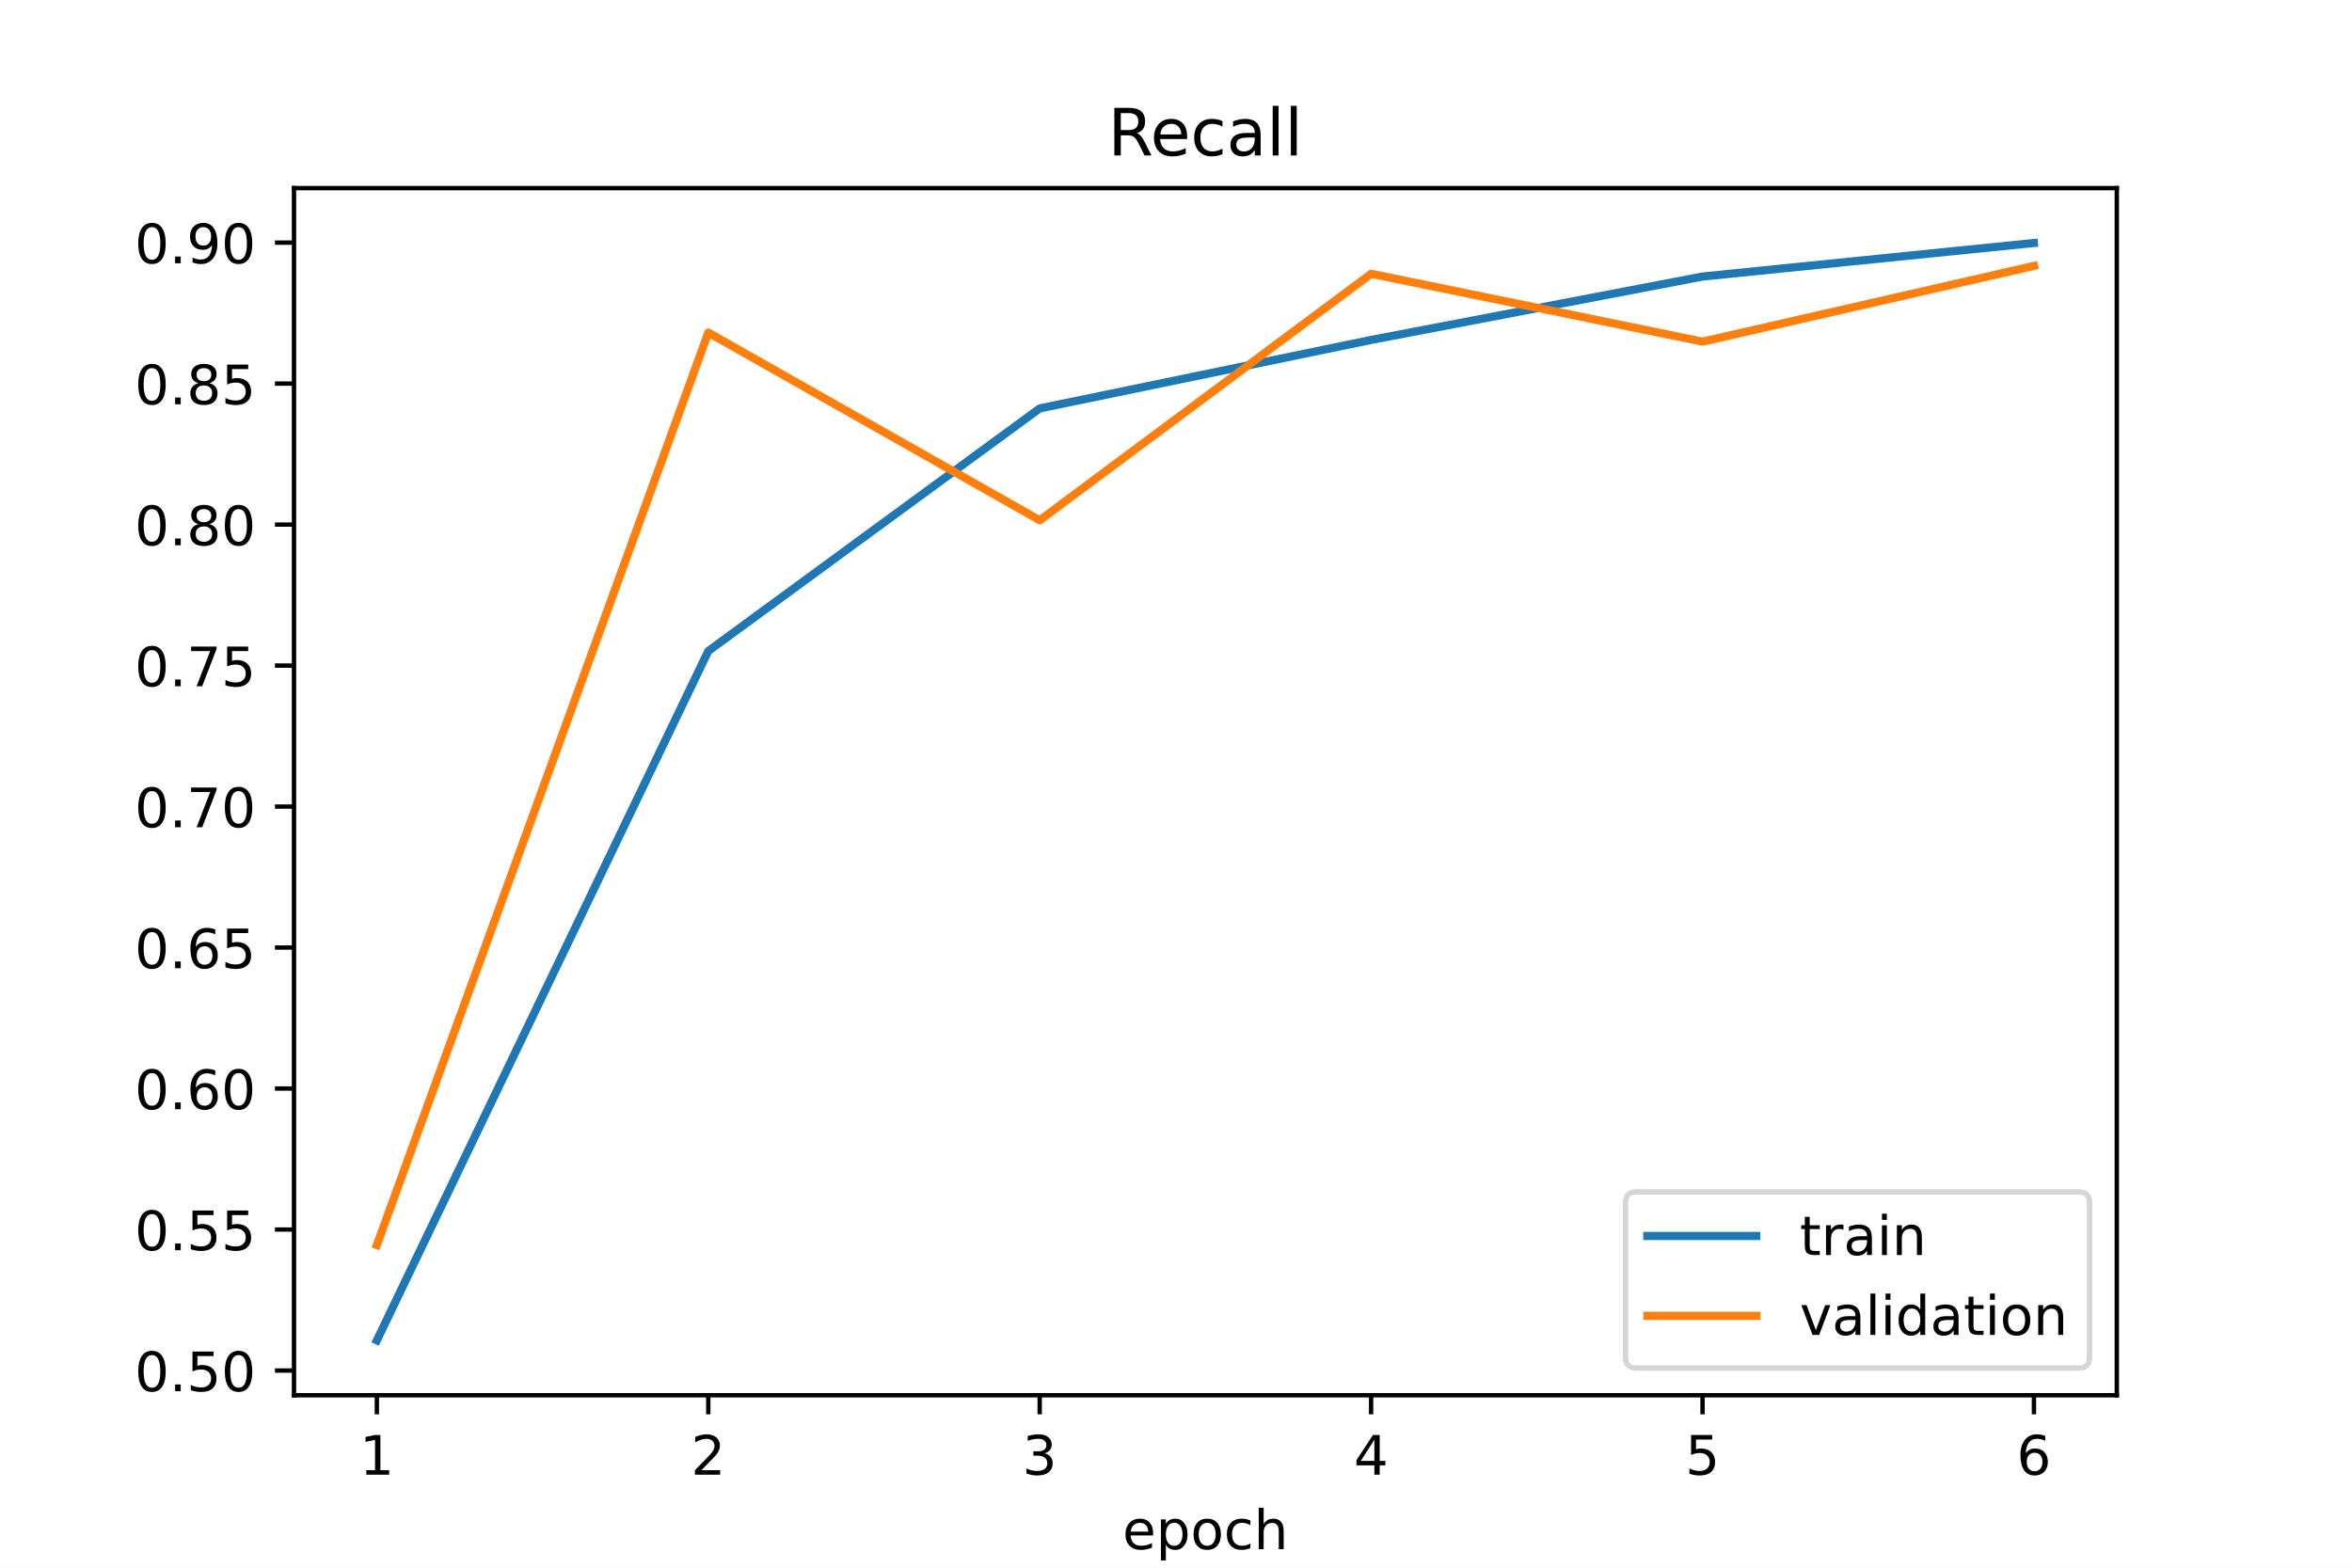
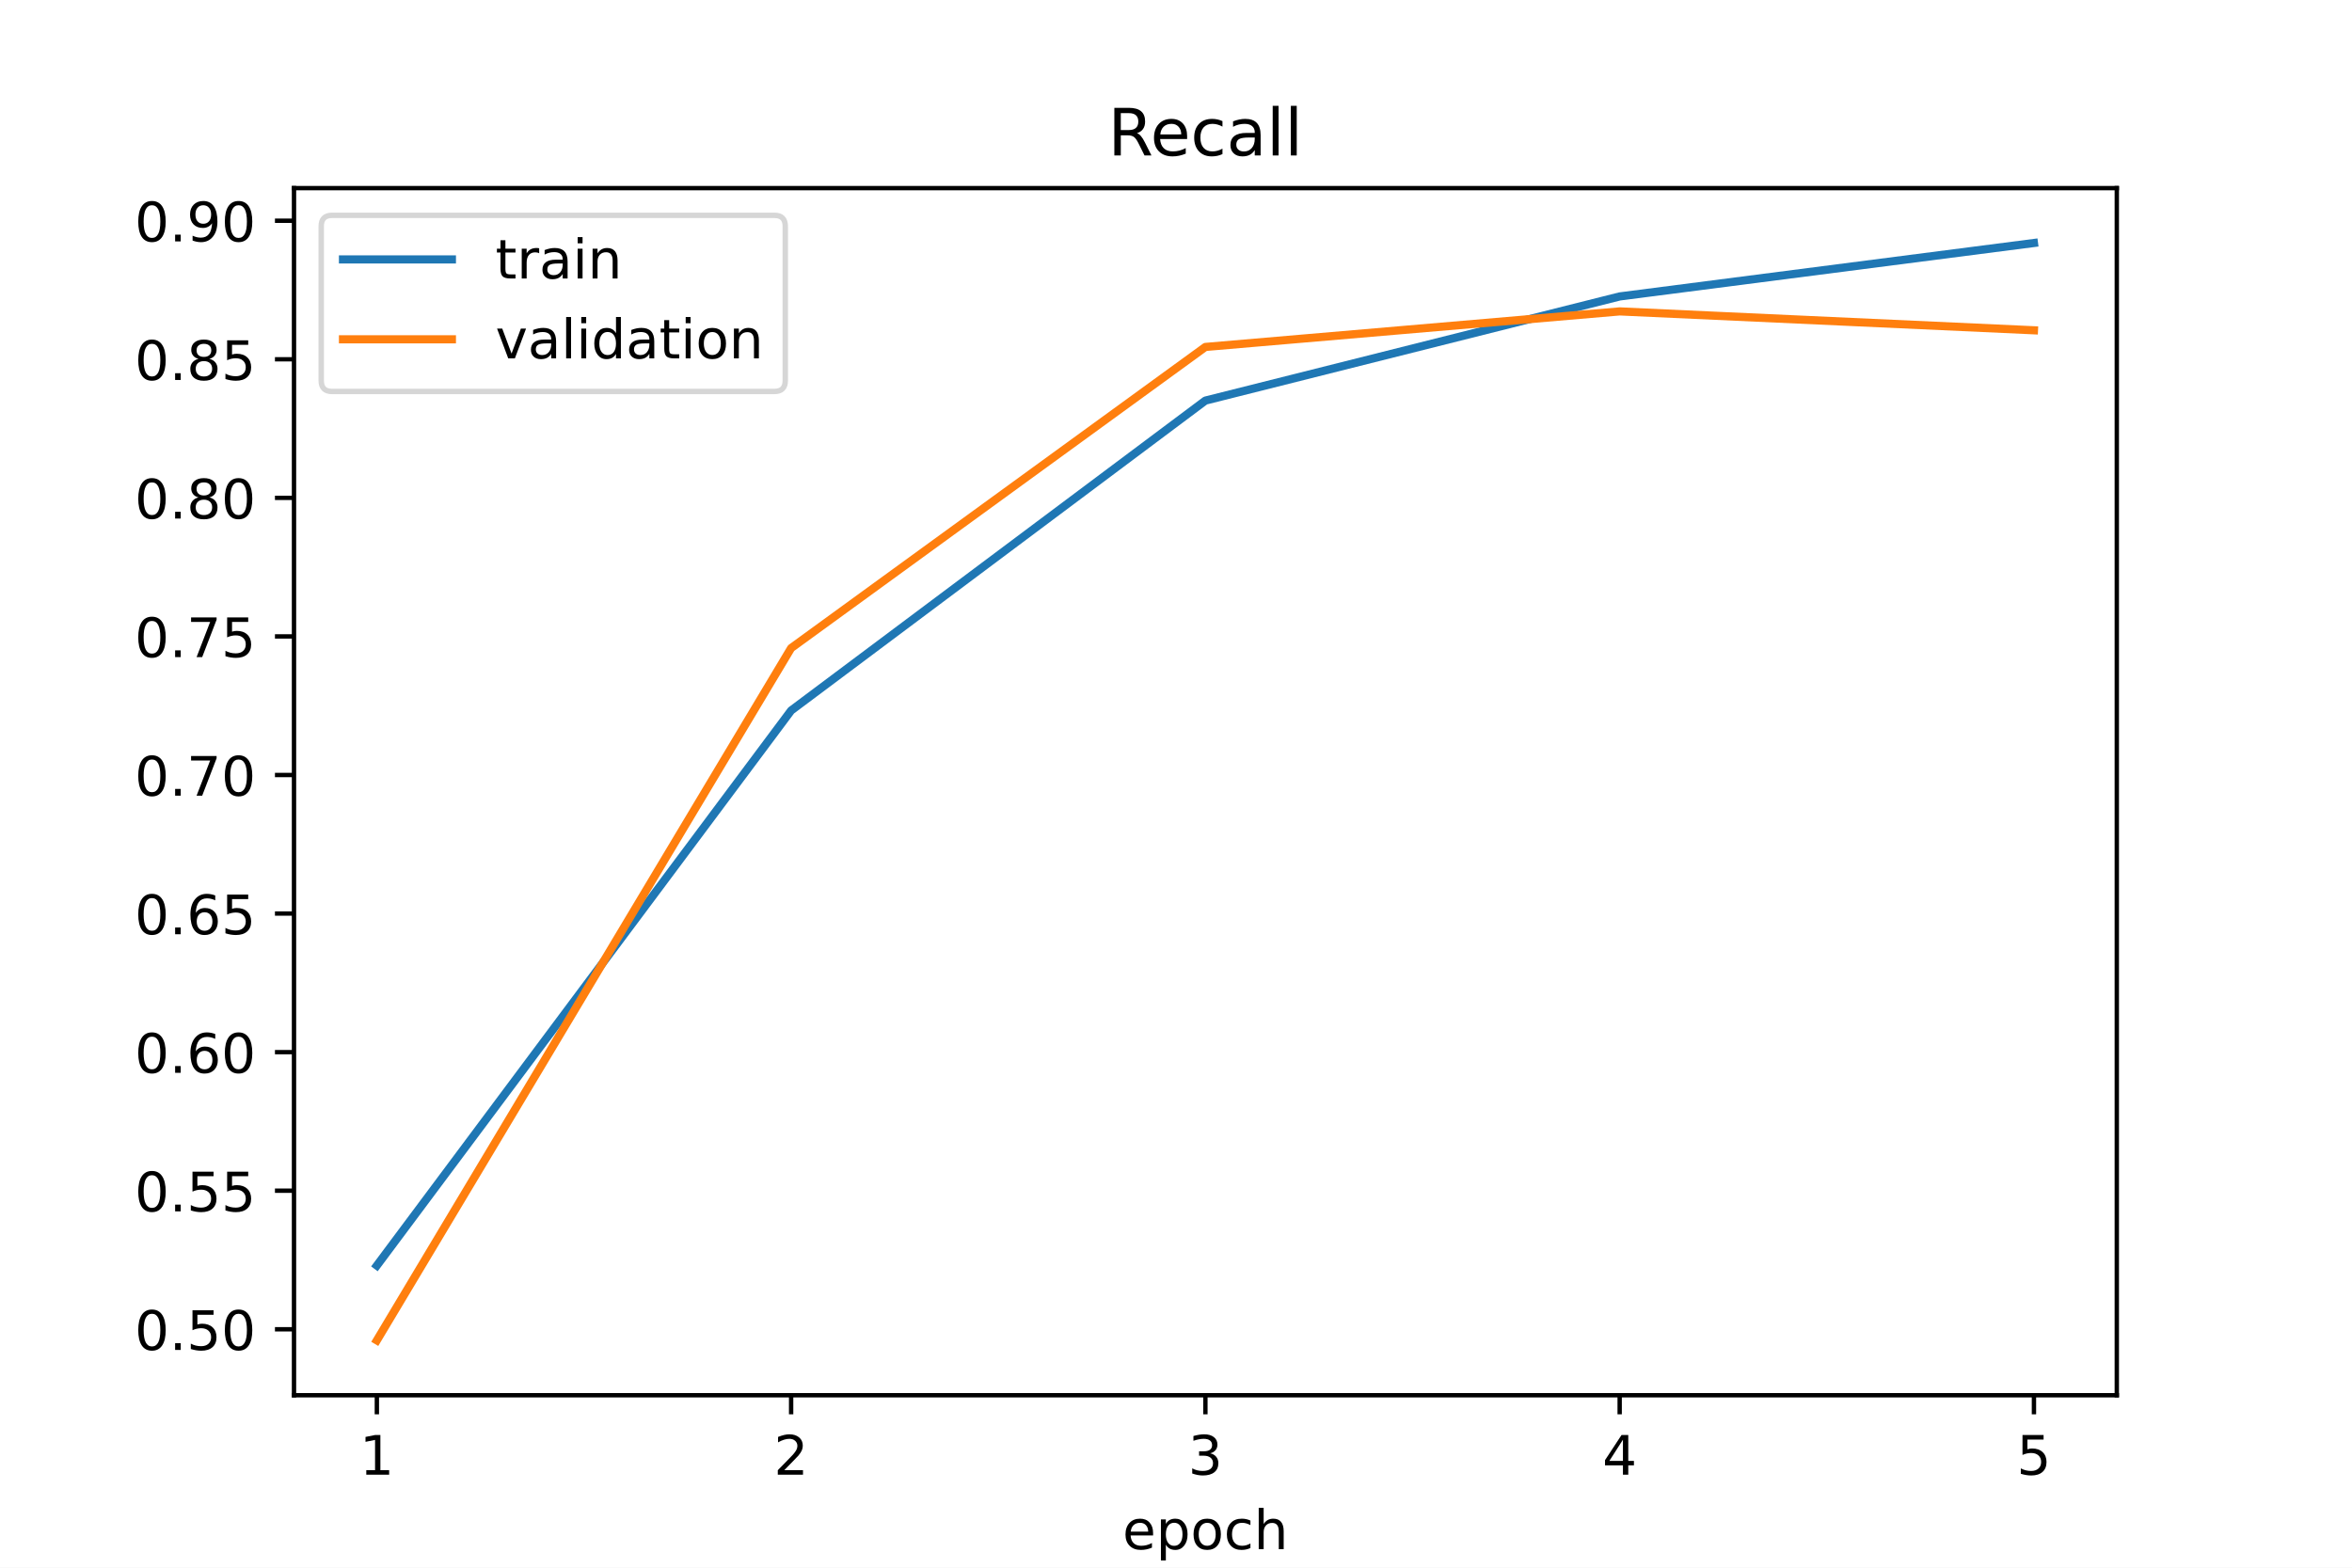
<svg xmlns="http://www.w3.org/2000/svg" xmlns:xlink="http://www.w3.org/1999/xlink" width="432pt" height="288pt" viewBox="0 0 432 288" version="1.1">
  <defs>
    <style type="text/css">*{stroke-linejoin: round; stroke-linecap: butt}</style>
  </defs>
  <g id="figure_1">
    <g id="patch_1">
      <path d="M 0 288  L 432 288  L 432 0  L 0 0  z " style="fill: #ffffff" />
    </g>
    <g id="axes_1">
      <g id="patch_2">
        <path d="M 54 256.32  L 388.8 256.32  L 388.8 34.56  L 54 34.56  z " style="fill: #ffffff" />
      </g>
      <g id="matplotlib.axis_1">
        <g id="xtick_1">
          <g id="line2d_1">
            <defs>
-               <path id="mbcb0f073c1" d="M 0 0  L 0 3.5  " style="stroke: #000000; stroke-width: 0.8" />
-             </defs>
-             <g>
-               <use xlink:href="#mbcb0f073c1" x="69.218" y="256.32" style="stroke: #000000; stroke-width: 0.8" />
+               <path id="mc989b24c23" d="M 0 0  L 0 3.5  " style="stroke: #000000; stroke-width: 0.8" />
+             </defs>
+             <g>
+               <use xlink:href="#mc989b24c23" x="69.218" y="256.32" style="stroke: #000000; stroke-width: 0.8" />
            </g>
          </g>
          <g id="text_1">
            <g transform="translate(66.03693 270.9184) scale(0.1 -0.1)">
              <defs>
                <path id="DejaVuSans-31" d="M 794 531  L 1825 531  L 1825 4091  L 703 3866  L 703 4441  L 1819 4666  L 2450 4666  L 2450 531  L 3481 531  L 3481 0  L 794 0  L 794 531  z " transform="scale(0.015625)" />
              </defs>
              <use xlink:href="#DejaVuSans-31" />
            </g>
          </g>
        </g>
        <g id="xtick_2">
          <g id="line2d_2">
            <g>
-               <use xlink:href="#mbcb0f073c1" x="130.091" y="256.32" style="stroke: #000000; stroke-width: 0.8" />
+               <use xlink:href="#mc989b24c23" x="145.309" y="256.32" style="stroke: #000000; stroke-width: 0.8" />
            </g>
          </g>
          <g id="text_2">
-             <g transform="translate(126.9097 270.9184) scale(0.1 -0.1)">
+             <g transform="translate(142.1278 270.9184) scale(0.1 -0.1)">
              <defs>
                <path id="DejaVuSans-32" d="M 1228 531  L 3431 531  L 3431 0  L 469 0  L 469 531  Q 828 903 1448 1529  Q 2069 2156 2228 2338  Q 2531 2678 2651 2914  Q 2772 3150 2772 3378  Q 2772 3750 2511 3984  Q 2250 4219 1831 4219  Q 1534 4219 1204 4116  Q 875 4013 500 3803  L 500 4441  Q 881 4594 1212 4672  Q 1544 4750 1819 4750  Q 2544 4750 2975 4387  Q 3406 4025 3406 3419  Q 3406 3131 3298 2873  Q 3191 2616 2906 2266  Q 2828 2175 2409 1742  Q 1991 1309 1228 531  z " transform="scale(0.015625)" />
              </defs>
              <use xlink:href="#DejaVuSans-32" />
            </g>
          </g>
        </g>
        <g id="xtick_3">
          <g id="line2d_3">
            <g>
-               <use xlink:href="#mbcb0f073c1" x="190.964" y="256.32" style="stroke: #000000; stroke-width: 0.8" />
+               <use xlink:href="#mc989b24c23" x="221.4" y="256.32" style="stroke: #000000; stroke-width: 0.8" />
            </g>
          </g>
          <g id="text_3">
-             <g transform="translate(187.7824 270.9184) scale(0.1 -0.1)">
+             <g transform="translate(218.2188 270.9184) scale(0.1 -0.1)">
              <defs>
                <path id="DejaVuSans-33" d="M 2597 2516  Q 3050 2419 3304 2112  Q 3559 1806 3559 1356  Q 3559 666 3084 287  Q 2609 -91 1734 -91  Q 1441 -91 1130 -33  Q 819 25 488 141  L 488 750  Q 750 597 1062 519  Q 1375 441 1716 441  Q 2309 441 2620 675  Q 2931 909 2931 1356  Q 2931 1769 2642 2001  Q 2353 2234 1838 2234  L 1294 2234  L 1294 2753  L 1863 2753  Q 2328 2753 2575 2939  Q 2822 3125 2822 3475  Q 2822 3834 2567 4026  Q 2313 4219 1838 4219  Q 1578 4219 1281 4162  Q 984 4106 628 3988  L 628 4550  Q 988 4650 1302 4700  Q 1616 4750 1894 4750  Q 2613 4750 3031 4423  Q 3450 4097 3450 3541  Q 3450 3153 3228 2886  Q 3006 2619 2597 2516  z " transform="scale(0.015625)" />
              </defs>
              <use xlink:href="#DejaVuSans-33" />
            </g>
          </g>
        </g>
        <g id="xtick_4">
          <g id="line2d_4">
            <g>
-               <use xlink:href="#mbcb0f073c1" x="251.836" y="256.32" style="stroke: #000000; stroke-width: 0.8" />
+               <use xlink:href="#mc989b24c23" x="297.491" y="256.32" style="stroke: #000000; stroke-width: 0.8" />
            </g>
          </g>
          <g id="text_4">
-             <g transform="translate(248.6551 270.9184) scale(0.1 -0.1)">
+             <g transform="translate(294.3097 270.9184) scale(0.1 -0.1)">
              <defs>
                <path id="DejaVuSans-34" d="M 2419 4116  L 825 1625  L 2419 1625  L 2419 4116  z M 2253 4666  L 3047 4666  L 3047 1625  L 3713 1625  L 3713 1100  L 3047 1100  L 3047 0  L 2419 0  L 2419 1100  L 313 1100  L 313 1709  L 2253 4666  z " transform="scale(0.015625)" />
              </defs>
              <use xlink:href="#DejaVuSans-34" />
            </g>
          </g>
        </g>
        <g id="xtick_5">
          <g id="line2d_5">
            <g>
-               <use xlink:href="#mbcb0f073c1" x="312.709" y="256.32" style="stroke: #000000; stroke-width: 0.8" />
+               <use xlink:href="#mc989b24c23" x="373.582" y="256.32" style="stroke: #000000; stroke-width: 0.8" />
            </g>
          </g>
          <g id="text_5">
-             <g transform="translate(309.5278 270.9184) scale(0.1 -0.1)">
+             <g transform="translate(370.4006 270.9184) scale(0.1 -0.1)">
              <defs>
                <path id="DejaVuSans-35" d="M 691 4666  L 3169 4666  L 3169 4134  L 1269 4134  L 1269 2991  Q 1406 3038 1543 3061  Q 1681 3084 1819 3084  Q 2600 3084 3056 2656  Q 3513 2228 3513 1497  Q 3513 744 3044 326  Q 2575 -91 1722 -91  Q 1428 -91 1123 -41  Q 819 9 494 109  L 494 744  Q 775 591 1075 516  Q 1375 441 1709 441  Q 2250 441 2565 725  Q 2881 1009 2881 1497  Q 2881 1984 2565 2268  Q 2250 2553 1709 2553  Q 1456 2553 1204 2497  Q 953 2441 691 2322  L 691 4666  z " transform="scale(0.015625)" />
              </defs>
              <use xlink:href="#DejaVuSans-35" />
            </g>
          </g>
        </g>
-         <g id="xtick_6">
-           <g id="line2d_6">
-             <g>
-               <use xlink:href="#mbcb0f073c1" x="373.582" y="256.32" style="stroke: #000000; stroke-width: 0.8" />
-             </g>
-           </g>
-           <g id="text_6">
-             <g transform="translate(370.4006 270.9184) scale(0.1 -0.1)">
-               <defs>
-                 <path id="DejaVuSans-36" d="M 2113 2584  Q 1688 2584 1439 2293  Q 1191 2003 1191 1497  Q 1191 994 1439 701  Q 1688 409 2113 409  Q 2538 409 2786 701  Q 3034 994 3034 1497  Q 3034 2003 2786 2293  Q 2538 2584 2113 2584  z M 3366 4563  L 3366 3988  Q 3128 4100 2886 4159  Q 2644 4219 2406 4219  Q 1781 4219 1451 3797  Q 1122 3375 1075 2522  Q 1259 2794 1537 2939  Q 1816 3084 2150 3084  Q 2853 3084 3261 2657  Q 3669 2231 3669 1497  Q 3669 778 3244 343  Q 2819 -91 2113 -91  Q 1303 -91 875 529  Q 447 1150 447 2328  Q 447 3434 972 4092  Q 1497 4750 2381 4750  Q 2619 4750 2861 4703  Q 3103 4656 3366 4563  z " transform="scale(0.015625)" />
-               </defs>
-               <use xlink:href="#DejaVuSans-36" />
-             </g>
-           </g>
-         </g>
-         <g id="text_7">
+         <g id="text_6">
          <g transform="translate(206.1719 284.5966) scale(0.1 -0.1)">
            <defs>
              <path id="DejaVuSans-65" d="M 3597 1894  L 3597 1613  L 953 1613  Q 991 1019 1311 708  Q 1631 397 2203 397  Q 2534 397 2845 478  Q 3156 559 3463 722  L 3463 178  Q 3153 47 2828 -22  Q 2503 -91 2169 -91  Q 1331 -91 842 396  Q 353 884 353 1716  Q 353 2575 817 3079  Q 1281 3584 2069 3584  Q 2775 3584 3186 3129  Q 3597 2675 3597 1894  z M 3022 2063  Q 3016 2534 2758 2815  Q 2500 3097 2075 3097  Q 1594 3097 1305 2825  Q 1016 2553 972 2059  L 3022 2063  z " transform="scale(0.015625)" />
              <path id="DejaVuSans-70" d="M 1159 525  L 1159 -1331  L 581 -1331  L 581 3500  L 1159 3500  L 1159 2969  Q 1341 3281 1617 3432  Q 1894 3584 2278 3584  Q 2916 3584 3314 3078  Q 3713 2572 3713 1747  Q 3713 922 3314 415  Q 2916 -91 2278 -91  Q 1894 -91 1617 61  Q 1341 213 1159 525  z M 3116 1747  Q 3116 2381 2855 2742  Q 2594 3103 2138 3103  Q 1681 3103 1420 2742  Q 1159 2381 1159 1747  Q 1159 1113 1420 752  Q 1681 391 2138 391  Q 2594 391 2855 752  Q 3116 1113 3116 1747  z " transform="scale(0.015625)" />
              <path id="DejaVuSans-6f" d="M 1959 3097  Q 1497 3097 1228 2736  Q 959 2375 959 1747  Q 959 1119 1226 758  Q 1494 397 1959 397  Q 2419 397 2687 759  Q 2956 1122 2956 1747  Q 2956 2369 2687 2733  Q 2419 3097 1959 3097  z M 1959 3584  Q 2709 3584 3137 3096  Q 3566 2609 3566 1747  Q 3566 888 3137 398  Q 2709 -91 1959 -91  Q 1206 -91 779 398  Q 353 888 353 1747  Q 353 2609 779 3096  Q 1206 3584 1959 3584  z " transform="scale(0.015625)" />
              <path id="DejaVuSans-63" d="M 3122 3366  L 3122 2828  Q 2878 2963 2633 3030  Q 2388 3097 2138 3097  Q 1578 3097 1268 2742  Q 959 2388 959 1747  Q 959 1106 1268 751  Q 1578 397 2138 397  Q 2388 397 2633 464  Q 2878 531 3122 666  L 3122 134  Q 2881 22 2623 -34  Q 2366 -91 2075 -91  Q 1284 -91 818 406  Q 353 903 353 1747  Q 353 2603 823 3093  Q 1294 3584 2113 3584  Q 2378 3584 2631 3529  Q 2884 3475 3122 3366  z " transform="scale(0.015625)" />
              <path id="DejaVuSans-68" d="M 3513 2113  L 3513 0  L 2938 0  L 2938 2094  Q 2938 2591 2744 2837  Q 2550 3084 2163 3084  Q 1697 3084 1428 2787  Q 1159 2491 1159 1978  L 1159 0  L 581 0  L 581 4863  L 1159 4863  L 1159 2956  Q 1366 3272 1645 3428  Q 1925 3584 2291 3584  Q 2894 3584 3203 3211  Q 3513 2838 3513 2113  z " transform="scale(0.015625)" />
            </defs>
            <use xlink:href="#DejaVuSans-65" />
            <use xlink:href="#DejaVuSans-70" x="61.523" />
            <use xlink:href="#DejaVuSans-6f" x="125" />
            <use xlink:href="#DejaVuSans-63" x="186.182" />
            <use xlink:href="#DejaVuSans-68" x="241.162" />
          </g>
        </g>
      </g>
      <g id="matplotlib.axis_2">
        <g id="ytick_1">
-           <g id="line2d_7">
-             <defs>
-               <path id="m8db49ca4b2" d="M 0 0  L -3.5 0  " style="stroke: #000000; stroke-width: 0.8" />
-             </defs>
-             <g>
-               <use xlink:href="#m8db49ca4b2" x="54" y="251.78" style="stroke: #000000; stroke-width: 0.8" />
-             </g>
-           </g>
-           <g id="text_8">
-             <g transform="translate(24.73438 255.5788) scale(0.1 -0.1)">
+           <g id="line2d_6">
+             <defs>
+               <path id="mfaf436748c" d="M 0 0  L -3.5 0  " style="stroke: #000000; stroke-width: 0.8" />
+             </defs>
+             <g>
+               <use xlink:href="#mfaf436748c" x="54" y="244.199" style="stroke: #000000; stroke-width: 0.8" />
+             </g>
+           </g>
+           <g id="text_7">
+             <g transform="translate(24.73438 247.9978) scale(0.1 -0.1)">
              <defs>
                <path id="DejaVuSans-30" d="M 2034 4250  Q 1547 4250 1301 3770  Q 1056 3291 1056 2328  Q 1056 1369 1301 889  Q 1547 409 2034 409  Q 2525 409 2770 889  Q 3016 1369 3016 2328  Q 3016 3291 2770 3770  Q 2525 4250 2034 4250  z M 2034 4750  Q 2819 4750 3233 4129  Q 3647 3509 3647 2328  Q 3647 1150 3233 529  Q 2819 -91 2034 -91  Q 1250 -91 836 529  Q 422 1150 422 2328  Q 422 3509 836 4129  Q 1250 4750 2034 4750  z " transform="scale(0.015625)" />
                <path id="DejaVuSans-2e" d="M 684 794  L 1344 794  L 1344 0  L 684 0  L 684 794  z " transform="scale(0.015625)" />
              </defs>
              <use xlink:href="#DejaVuSans-30" />
              <use xlink:href="#DejaVuSans-2e" x="63.623" />
              <use xlink:href="#DejaVuSans-35" x="95.41" />
              <use xlink:href="#DejaVuSans-30" x="159.033" />
            </g>
          </g>
        </g>
        <g id="ytick_2">
-           <g id="line2d_8">
-             <g>
-               <use xlink:href="#m8db49ca4b2" x="54" y="225.878" style="stroke: #000000; stroke-width: 0.8" />
-             </g>
-           </g>
-           <g id="text_9">
-             <g transform="translate(24.73438 229.6773) scale(0.1 -0.1)">
+           <g id="line2d_7">
+             <g>
+               <use xlink:href="#mfaf436748c" x="54" y="218.742" style="stroke: #000000; stroke-width: 0.8" />
+             </g>
+           </g>
+           <g id="text_8">
+             <g transform="translate(24.73438 222.5416) scale(0.1 -0.1)">
              <use xlink:href="#DejaVuSans-30" />
              <use xlink:href="#DejaVuSans-2e" x="63.623" />
              <use xlink:href="#DejaVuSans-35" x="95.41" />
              <use xlink:href="#DejaVuSans-35" x="159.033" />
            </g>
          </g>
        </g>
        <g id="ytick_3">
+           <g id="line2d_8">
+             <g>
+               <use xlink:href="#mfaf436748c" x="54" y="193.286" style="stroke: #000000; stroke-width: 0.8" />
+             </g>
+           </g>
+           <g id="text_9">
+             <g transform="translate(24.73438 197.0854) scale(0.1 -0.1)">
+               <defs>
+                 <path id="DejaVuSans-36" d="M 2113 2584  Q 1688 2584 1439 2293  Q 1191 2003 1191 1497  Q 1191 994 1439 701  Q 1688 409 2113 409  Q 2538 409 2786 701  Q 3034 994 3034 1497  Q 3034 2003 2786 2293  Q 2538 2584 2113 2584  z M 3366 4563  L 3366 3988  Q 3128 4100 2886 4159  Q 2644 4219 2406 4219  Q 1781 4219 1451 3797  Q 1122 3375 1075 2522  Q 1259 2794 1537 2939  Q 1816 3084 2150 3084  Q 2853 3084 3261 2657  Q 3669 2231 3669 1497  Q 3669 778 3244 343  Q 2819 -91 2113 -91  Q 1303 -91 875 529  Q 447 1150 447 2328  Q 447 3434 972 4092  Q 1497 4750 2381 4750  Q 2619 4750 2861 4703  Q 3103 4656 3366 4563  z " transform="scale(0.015625)" />
+               </defs>
+               <use xlink:href="#DejaVuSans-30" />
+               <use xlink:href="#DejaVuSans-2e" x="63.623" />
+               <use xlink:href="#DejaVuSans-36" x="95.41" />
+               <use xlink:href="#DejaVuSans-30" x="159.033" />
+             </g>
+           </g>
+         </g>
+         <g id="ytick_4">
          <g id="line2d_9">
            <g>
-               <use xlink:href="#m8db49ca4b2" x="54" y="199.977" style="stroke: #000000; stroke-width: 0.8" />
+               <use xlink:href="#mfaf436748c" x="54" y="167.83" style="stroke: #000000; stroke-width: 0.8" />
            </g>
          </g>
          <g id="text_10">
-             <g transform="translate(24.73438 203.7758) scale(0.1 -0.1)">
-               <use xlink:href="#DejaVuSans-30" />
-               <use xlink:href="#DejaVuSans-2e" x="63.623" />
-               <use xlink:href="#DejaVuSans-36" x="95.41" />
-               <use xlink:href="#DejaVuSans-30" x="159.033" />
-             </g>
-           </g>
-         </g>
-         <g id="ytick_4">
-           <g id="line2d_10">
-             <g>
-               <use xlink:href="#m8db49ca4b2" x="54" y="174.075" style="stroke: #000000; stroke-width: 0.8" />
-             </g>
-           </g>
-           <g id="text_11">
-             <g transform="translate(24.73438 177.8743) scale(0.1 -0.1)">
+             <g transform="translate(24.73438 171.6293) scale(0.1 -0.1)">
              <use xlink:href="#DejaVuSans-30" />
              <use xlink:href="#DejaVuSans-2e" x="63.623" />
              <use xlink:href="#DejaVuSans-36" x="95.41" />
              <use xlink:href="#DejaVuSans-35" x="159.033" />
            </g>
          </g>
        </g>
        <g id="ytick_5">
+           <g id="line2d_10">
+             <g>
+               <use xlink:href="#mfaf436748c" x="54" y="142.374" style="stroke: #000000; stroke-width: 0.8" />
+             </g>
+           </g>
+           <g id="text_11">
+             <g transform="translate(24.73438 146.1731) scale(0.1 -0.1)">
+               <defs>
+                 <path id="DejaVuSans-37" d="M 525 4666  L 3525 4666  L 3525 4397  L 1831 0  L 1172 0  L 2766 4134  L 525 4134  L 525 4666  z " transform="scale(0.015625)" />
+               </defs>
+               <use xlink:href="#DejaVuSans-30" />
+               <use xlink:href="#DejaVuSans-2e" x="63.623" />
+               <use xlink:href="#DejaVuSans-37" x="95.41" />
+               <use xlink:href="#DejaVuSans-30" x="159.033" />
+             </g>
+           </g>
+         </g>
+         <g id="ytick_6">
          <g id="line2d_11">
            <g>
-               <use xlink:href="#m8db49ca4b2" x="54" y="148.174" style="stroke: #000000; stroke-width: 0.8" />
+               <use xlink:href="#mfaf436748c" x="54" y="116.918" style="stroke: #000000; stroke-width: 0.8" />
            </g>
          </g>
          <g id="text_12">
-             <g transform="translate(24.73438 151.9728) scale(0.1 -0.1)">
-               <defs>
-                 <path id="DejaVuSans-37" d="M 525 4666  L 3525 4666  L 3525 4397  L 1831 0  L 1172 0  L 2766 4134  L 525 4134  L 525 4666  z " transform="scale(0.015625)" />
-               </defs>
-               <use xlink:href="#DejaVuSans-30" />
-               <use xlink:href="#DejaVuSans-2e" x="63.623" />
-               <use xlink:href="#DejaVuSans-37" x="95.41" />
-               <use xlink:href="#DejaVuSans-30" x="159.033" />
-             </g>
-           </g>
-         </g>
-         <g id="ytick_6">
-           <g id="line2d_12">
-             <g>
-               <use xlink:href="#m8db49ca4b2" x="54" y="122.272" style="stroke: #000000; stroke-width: 0.8" />
-             </g>
-           </g>
-           <g id="text_13">
-             <g transform="translate(24.73438 126.0713) scale(0.1 -0.1)">
+             <g transform="translate(24.73438 120.7169) scale(0.1 -0.1)">
              <use xlink:href="#DejaVuSans-30" />
              <use xlink:href="#DejaVuSans-2e" x="63.623" />
              <use xlink:href="#DejaVuSans-37" x="95.41" />
              <use xlink:href="#DejaVuSans-35" x="159.033" />
            </g>
          </g>
        </g>
        <g id="ytick_7">
+           <g id="line2d_12">
+             <g>
+               <use xlink:href="#mfaf436748c" x="54" y="91.461" style="stroke: #000000; stroke-width: 0.8" />
+             </g>
+           </g>
+           <g id="text_13">
+             <g transform="translate(24.73438 95.26068) scale(0.1 -0.1)">
+               <defs>
+                 <path id="DejaVuSans-38" d="M 2034 2216  Q 1584 2216 1326 1975  Q 1069 1734 1069 1313  Q 1069 891 1326 650  Q 1584 409 2034 409  Q 2484 409 2743 651  Q 3003 894 3003 1313  Q 3003 1734 2745 1975  Q 2488 2216 2034 2216  z M 1403 2484  Q 997 2584 770 2862  Q 544 3141 544 3541  Q 544 4100 942 4425  Q 1341 4750 2034 4750  Q 2731 4750 3128 4425  Q 3525 4100 3525 3541  Q 3525 3141 3298 2862  Q 3072 2584 2669 2484  Q 3125 2378 3379 2068  Q 3634 1759 3634 1313  Q 3634 634 3220 271  Q 2806 -91 2034 -91  Q 1263 -91 848 271  Q 434 634 434 1313  Q 434 1759 690 2068  Q 947 2378 1403 2484  z M 1172 3481  Q 1172 3119 1398 2916  Q 1625 2713 2034 2713  Q 2441 2713 2670 2916  Q 2900 3119 2900 3481  Q 2900 3844 2670 4047  Q 2441 4250 2034 4250  Q 1625 4250 1398 4047  Q 1172 3844 1172 3481  z " transform="scale(0.015625)" />
+               </defs>
+               <use xlink:href="#DejaVuSans-30" />
+               <use xlink:href="#DejaVuSans-2e" x="63.623" />
+               <use xlink:href="#DejaVuSans-38" x="95.41" />
+               <use xlink:href="#DejaVuSans-30" x="159.033" />
+             </g>
+           </g>
+         </g>
+         <g id="ytick_8">
          <g id="line2d_13">
            <g>
-               <use xlink:href="#m8db49ca4b2" x="54" y="96.371" style="stroke: #000000; stroke-width: 0.8" />
+               <use xlink:href="#mfaf436748c" x="54" y="66.005" style="stroke: #000000; stroke-width: 0.8" />
            </g>
          </g>
          <g id="text_14">
-             <g transform="translate(24.73438 100.1698) scale(0.1 -0.1)">
-               <defs>
-                 <path id="DejaVuSans-38" d="M 2034 2216  Q 1584 2216 1326 1975  Q 1069 1734 1069 1313  Q 1069 891 1326 650  Q 1584 409 2034 409  Q 2484 409 2743 651  Q 3003 894 3003 1313  Q 3003 1734 2745 1975  Q 2488 2216 2034 2216  z M 1403 2484  Q 997 2584 770 2862  Q 544 3141 544 3541  Q 544 4100 942 4425  Q 1341 4750 2034 4750  Q 2731 4750 3128 4425  Q 3525 4100 3525 3541  Q 3525 3141 3298 2862  Q 3072 2584 2669 2484  Q 3125 2378 3379 2068  Q 3634 1759 3634 1313  Q 3634 634 3220 271  Q 2806 -91 2034 -91  Q 1263 -91 848 271  Q 434 634 434 1313  Q 434 1759 690 2068  Q 947 2378 1403 2484  z M 1172 3481  Q 1172 3119 1398 2916  Q 1625 2713 2034 2713  Q 2441 2713 2670 2916  Q 2900 3119 2900 3481  Q 2900 3844 2670 4047  Q 2441 4250 2034 4250  Q 1625 4250 1398 4047  Q 1172 3844 1172 3481  z " transform="scale(0.015625)" />
-               </defs>
-               <use xlink:href="#DejaVuSans-30" />
-               <use xlink:href="#DejaVuSans-2e" x="63.623" />
-               <use xlink:href="#DejaVuSans-38" x="95.41" />
-               <use xlink:href="#DejaVuSans-30" x="159.033" />
-             </g>
-           </g>
-         </g>
-         <g id="ytick_8">
-           <g id="line2d_14">
-             <g>
-               <use xlink:href="#m8db49ca4b2" x="54" y="70.469" style="stroke: #000000; stroke-width: 0.8" />
-             </g>
-           </g>
-           <g id="text_15">
-             <g transform="translate(24.73438 74.26825) scale(0.1 -0.1)">
+             <g transform="translate(24.73438 69.80449) scale(0.1 -0.1)">
              <use xlink:href="#DejaVuSans-30" />
              <use xlink:href="#DejaVuSans-2e" x="63.623" />
              <use xlink:href="#DejaVuSans-38" x="95.41" />
              <use xlink:href="#DejaVuSans-35" x="159.033" />
            </g>
          </g>
        </g>
        <g id="ytick_9">
-           <g id="line2d_15">
-             <g>
-               <use xlink:href="#m8db49ca4b2" x="54" y="44.568" style="stroke: #000000; stroke-width: 0.8" />
-             </g>
-           </g>
-           <g id="text_16">
-             <g transform="translate(24.73438 48.36674) scale(0.1 -0.1)">
+           <g id="line2d_14">
+             <g>
+               <use xlink:href="#mfaf436748c" x="54" y="40.549" style="stroke: #000000; stroke-width: 0.8" />
+             </g>
+           </g>
+           <g id="text_15">
+             <g transform="translate(24.73438 44.3483) scale(0.1 -0.1)">
              <defs>
                <path id="DejaVuSans-39" d="M 703 97  L 703 672  Q 941 559 1184 500  Q 1428 441 1663 441  Q 2288 441 2617 861  Q 2947 1281 2994 2138  Q 2813 1869 2534 1725  Q 2256 1581 1919 1581  Q 1219 1581 811 2004  Q 403 2428 403 3163  Q 403 3881 828 4315  Q 1253 4750 1959 4750  Q 2769 4750 3195 4129  Q 3622 3509 3622 2328  Q 3622 1225 3098 567  Q 2575 -91 1691 -91  Q 1453 -91 1209 -44  Q 966 3 703 97  z M 1959 2075  Q 2384 2075 2632 2365  Q 2881 2656 2881 3163  Q 2881 3666 2632 3958  Q 2384 4250 1959 4250  Q 1534 4250 1286 3958  Q 1038 3666 1038 3163  Q 1038 2656 1286 2365  Q 1534 2075 1959 2075  z " transform="scale(0.015625)" />
              </defs>
              <use xlink:href="#DejaVuSans-30" />
              <use xlink:href="#DejaVuSans-2e" x="63.623" />
              <use xlink:href="#DejaVuSans-39" x="95.41" />
              <use xlink:href="#DejaVuSans-30" x="159.033" />
            </g>
          </g>
        </g>
      </g>
+       <g id="line2d_15">
+         <path d="M 69.218 232.496  L 145.309 130.529  L 221.4 73.592  L 297.491 54.46  L 373.582 44.64  " clip-path="url(#p765933291f)" style="fill: none; stroke: #1f77b4; stroke-width: 1.5; stroke-linecap: square" />
+       </g>
      <g id="line2d_16">
-         <path d="M 69.218 246.24  L 130.091 119.606  L 190.964 75.03  L 251.836 62.45  L 312.709 50.801  L 373.582 44.64  " clip-path="url(#p6cafed46d5)" style="fill: none; stroke: #1f77b4; stroke-width: 1.5; stroke-linecap: square" />
-       </g>
-       <g id="line2d_17">
-         <path d="M 69.218 228.724  L 130.091 61.101  L 190.964 95.581  L 251.836 50.3  L 312.709 62.763  L 373.582 48.846  " clip-path="url(#p6cafed46d5)" style="fill: none; stroke: #ff7f0e; stroke-width: 1.5; stroke-linecap: square" />
+         <path d="M 69.218 246.24  L 145.309 119.061  L 221.4 63.739  L 297.491 57.207  L 373.582 60.677  " clip-path="url(#p765933291f)" style="fill: none; stroke: #ff7f0e; stroke-width: 1.5; stroke-linecap: square" />
      </g>
      <g id="patch_3">
        <path d="M 54 256.32  L 54 34.56  " style="fill: none; stroke: #000000; stroke-width: 0.8; stroke-linejoin: miter; stroke-linecap: square" />
      </g>
      <g id="patch_4">
        <path d="M 388.8 256.32  L 388.8 34.56  " style="fill: none; stroke: #000000; stroke-width: 0.8; stroke-linejoin: miter; stroke-linecap: square" />
      </g>
      <g id="patch_5">
        <path d="M 54 256.32  L 388.8 256.32  " style="fill: none; stroke: #000000; stroke-width: 0.8; stroke-linejoin: miter; stroke-linecap: square" />
      </g>
      <g id="patch_6">
        <path d="M 54 34.56  L 388.8 34.56  " style="fill: none; stroke: #000000; stroke-width: 0.8; stroke-linejoin: miter; stroke-linecap: square" />
      </g>
-       <g id="text_17">
+       <g id="text_16">
        <g transform="translate(203.4994 28.56) scale(0.12 -0.12)">
          <defs>
            <path id="DejaVuSans-52" d="M 2841 2188  Q 3044 2119 3236 1894  Q 3428 1669 3622 1275  L 4263 0  L 3584 0  L 2988 1197  Q 2756 1666 2539 1819  Q 2322 1972 1947 1972  L 1259 1972  L 1259 0  L 628 0  L 628 4666  L 2053 4666  Q 2853 4666 3247 4331  Q 3641 3997 3641 3322  Q 3641 2881 3436 2590  Q 3231 2300 2841 2188  z M 1259 4147  L 1259 2491  L 2053 2491  Q 2509 2491 2742 2702  Q 2975 2913 2975 3322  Q 2975 3731 2742 3939  Q 2509 4147 2053 4147  L 1259 4147  z " transform="scale(0.015625)" />
            <path id="DejaVuSans-61" d="M 2194 1759  Q 1497 1759 1228 1600  Q 959 1441 959 1056  Q 959 750 1161 570  Q 1363 391 1709 391  Q 2188 391 2477 730  Q 2766 1069 2766 1631  L 2766 1759  L 2194 1759  z M 3341 1997  L 3341 0  L 2766 0  L 2766 531  Q 2569 213 2275 61  Q 1981 -91 1556 -91  Q 1019 -91 701 211  Q 384 513 384 1019  Q 384 1609 779 1909  Q 1175 2209 1959 2209  L 2766 2209  L 2766 2266  Q 2766 2663 2505 2880  Q 2244 3097 1772 3097  Q 1472 3097 1187 3025  Q 903 2953 641 2809  L 641 3341  Q 956 3463 1253 3523  Q 1550 3584 1831 3584  Q 2591 3584 2966 3190  Q 3341 2797 3341 1997  z " transform="scale(0.015625)" />
            <path id="DejaVuSans-6c" d="M 603 4863  L 1178 4863  L 1178 0  L 603 0  L 603 4863  z " transform="scale(0.015625)" />
          </defs>
          <use xlink:href="#DejaVuSans-52" />
          <use xlink:href="#DejaVuSans-65" x="64.982" />
          <use xlink:href="#DejaVuSans-63" x="126.506" />
          <use xlink:href="#DejaVuSans-61" x="181.486" />
          <use xlink:href="#DejaVuSans-6c" x="242.766" />
          <use xlink:href="#DejaVuSans-6c" x="270.549" />
        </g>
      </g>
      <g id="legend_1">
        <g id="patch_7">
-           <path d="M 300.566 251.32  L 381.8 251.32  Q 383.8 251.32 383.8 249.32  L 383.8 220.964  Q 383.8 218.964 381.8 218.964  L 300.566 218.964  Q 298.566 218.964 298.566 220.964  L 298.566 249.32  Q 298.566 251.32 300.566 251.32  z " style="fill: #ffffff; opacity: 0.8; stroke: #cccccc; stroke-linejoin: miter" />
-         </g>
-         <g id="line2d_18">
-           <path d="M 302.566 227.062  L 312.566 227.062  L 322.566 227.062  " style="fill: none; stroke: #1f77b4; stroke-width: 1.5; stroke-linecap: square" />
-         </g>
-         <g id="text_18">
-           <g transform="translate(330.5656 230.5622) scale(0.1 -0.1)">
+           <path d="M 61 71.916  L 142.234 71.916  Q 144.234 71.916 144.234 69.916  L 144.234 41.56  Q 144.234 39.56 142.234 39.56  L 61 39.56  Q 59 39.56 59 41.56  L 59 69.916  Q 59 71.916 61 71.916  z " style="fill: #ffffff; opacity: 0.8; stroke: #cccccc; stroke-linejoin: miter" />
+         </g>
+         <g id="line2d_17">
+           <path d="M 63 47.658  L 73 47.658  L 83 47.658  " style="fill: none; stroke: #1f77b4; stroke-width: 1.5; stroke-linecap: square" />
+         </g>
+         <g id="text_17">
+           <g transform="translate(91 51.15844) scale(0.1 -0.1)">
            <defs>
              <path id="DejaVuSans-74" d="M 1172 4494  L 1172 3500  L 2356 3500  L 2356 3053  L 1172 3053  L 1172 1153  Q 1172 725 1289 603  Q 1406 481 1766 481  L 2356 481  L 2356 0  L 1766 0  Q 1100 0 847 248  Q 594 497 594 1153  L 594 3053  L 172 3053  L 172 3500  L 594 3500  L 594 4494  L 1172 4494  z " transform="scale(0.015625)" />
              <path id="DejaVuSans-72" d="M 2631 2963  Q 2534 3019 2420 3045  Q 2306 3072 2169 3072  Q 1681 3072 1420 2755  Q 1159 2438 1159 1844  L 1159 0  L 581 0  L 581 3500  L 1159 3500  L 1159 2956  Q 1341 3275 1631 3429  Q 1922 3584 2338 3584  Q 2397 3584 2469 3576  Q 2541 3569 2628 3553  L 2631 2963  z " transform="scale(0.015625)" />
              <path id="DejaVuSans-69" d="M 603 3500  L 1178 3500  L 1178 0  L 603 0  L 603 3500  z M 603 4863  L 1178 4863  L 1178 4134  L 603 4134  L 603 4863  z " transform="scale(0.015625)" />
              <path id="DejaVuSans-6e" d="M 3513 2113  L 3513 0  L 2938 0  L 2938 2094  Q 2938 2591 2744 2837  Q 2550 3084 2163 3084  Q 1697 3084 1428 2787  Q 1159 2491 1159 1978  L 1159 0  L 581 0  L 581 3500  L 1159 3500  L 1159 2956  Q 1366 3272 1645 3428  Q 1925 3584 2291 3584  Q 2894 3584 3203 3211  Q 3513 2838 3513 2113  z " transform="scale(0.015625)" />
            </defs>
            <use xlink:href="#DejaVuSans-74" />
            <use xlink:href="#DejaVuSans-72" x="39.209" />
            <use xlink:href="#DejaVuSans-61" x="80.322" />
            <use xlink:href="#DejaVuSans-69" x="141.602" />
            <use xlink:href="#DejaVuSans-6e" x="169.385" />
          </g>
        </g>
-         <g id="line2d_19">
-           <path d="M 302.566 241.74  L 312.566 241.74  L 322.566 241.74  " style="fill: none; stroke: #ff7f0e; stroke-width: 1.5; stroke-linecap: square" />
-         </g>
-         <g id="text_19">
-           <g transform="translate(330.5656 245.2403) scale(0.1 -0.1)">
+         <g id="line2d_18">
+           <path d="M 63 62.337  L 73 62.337  L 83 62.337  " style="fill: none; stroke: #ff7f0e; stroke-width: 1.5; stroke-linecap: square" />
+         </g>
+         <g id="text_18">
+           <g transform="translate(91 65.83656) scale(0.1 -0.1)">
            <defs>
              <path id="DejaVuSans-76" d="M 191 3500  L 800 3500  L 1894 563  L 2988 3500  L 3597 3500  L 2284 0  L 1503 0  L 191 3500  z " transform="scale(0.015625)" />
              <path id="DejaVuSans-64" d="M 2906 2969  L 2906 4863  L 3481 4863  L 3481 0  L 2906 0  L 2906 525  Q 2725 213 2448 61  Q 2172 -91 1784 -91  Q 1150 -91 751 415  Q 353 922 353 1747  Q 353 2572 751 3078  Q 1150 3584 1784 3584  Q 2172 3584 2448 3432  Q 2725 3281 2906 2969  z M 947 1747  Q 947 1113 1208 752  Q 1469 391 1925 391  Q 2381 391 2643 752  Q 2906 1113 2906 1747  Q 2906 2381 2643 2742  Q 2381 3103 1925 3103  Q 1469 3103 1208 2742  Q 947 2381 947 1747  z " transform="scale(0.015625)" />
            </defs>
            <use xlink:href="#DejaVuSans-76" />
            <use xlink:href="#DejaVuSans-61" x="59.18" />
            <use xlink:href="#DejaVuSans-6c" x="120.459" />
            <use xlink:href="#DejaVuSans-69" x="148.242" />
            <use xlink:href="#DejaVuSans-64" x="176.025" />
            <use xlink:href="#DejaVuSans-61" x="239.502" />
            <use xlink:href="#DejaVuSans-74" x="300.781" />
            <use xlink:href="#DejaVuSans-69" x="339.99" />
            <use xlink:href="#DejaVuSans-6f" x="367.773" />
            <use xlink:href="#DejaVuSans-6e" x="428.955" />
          </g>
        </g>
      </g>
    </g>
  </g>
  <defs>
-     <clipPath id="p6cafed46d5">
+     <clipPath id="p765933291f">
      <rect x="54" y="34.56" width="334.8" height="221.76" />
    </clipPath>
  </defs>
</svg>
